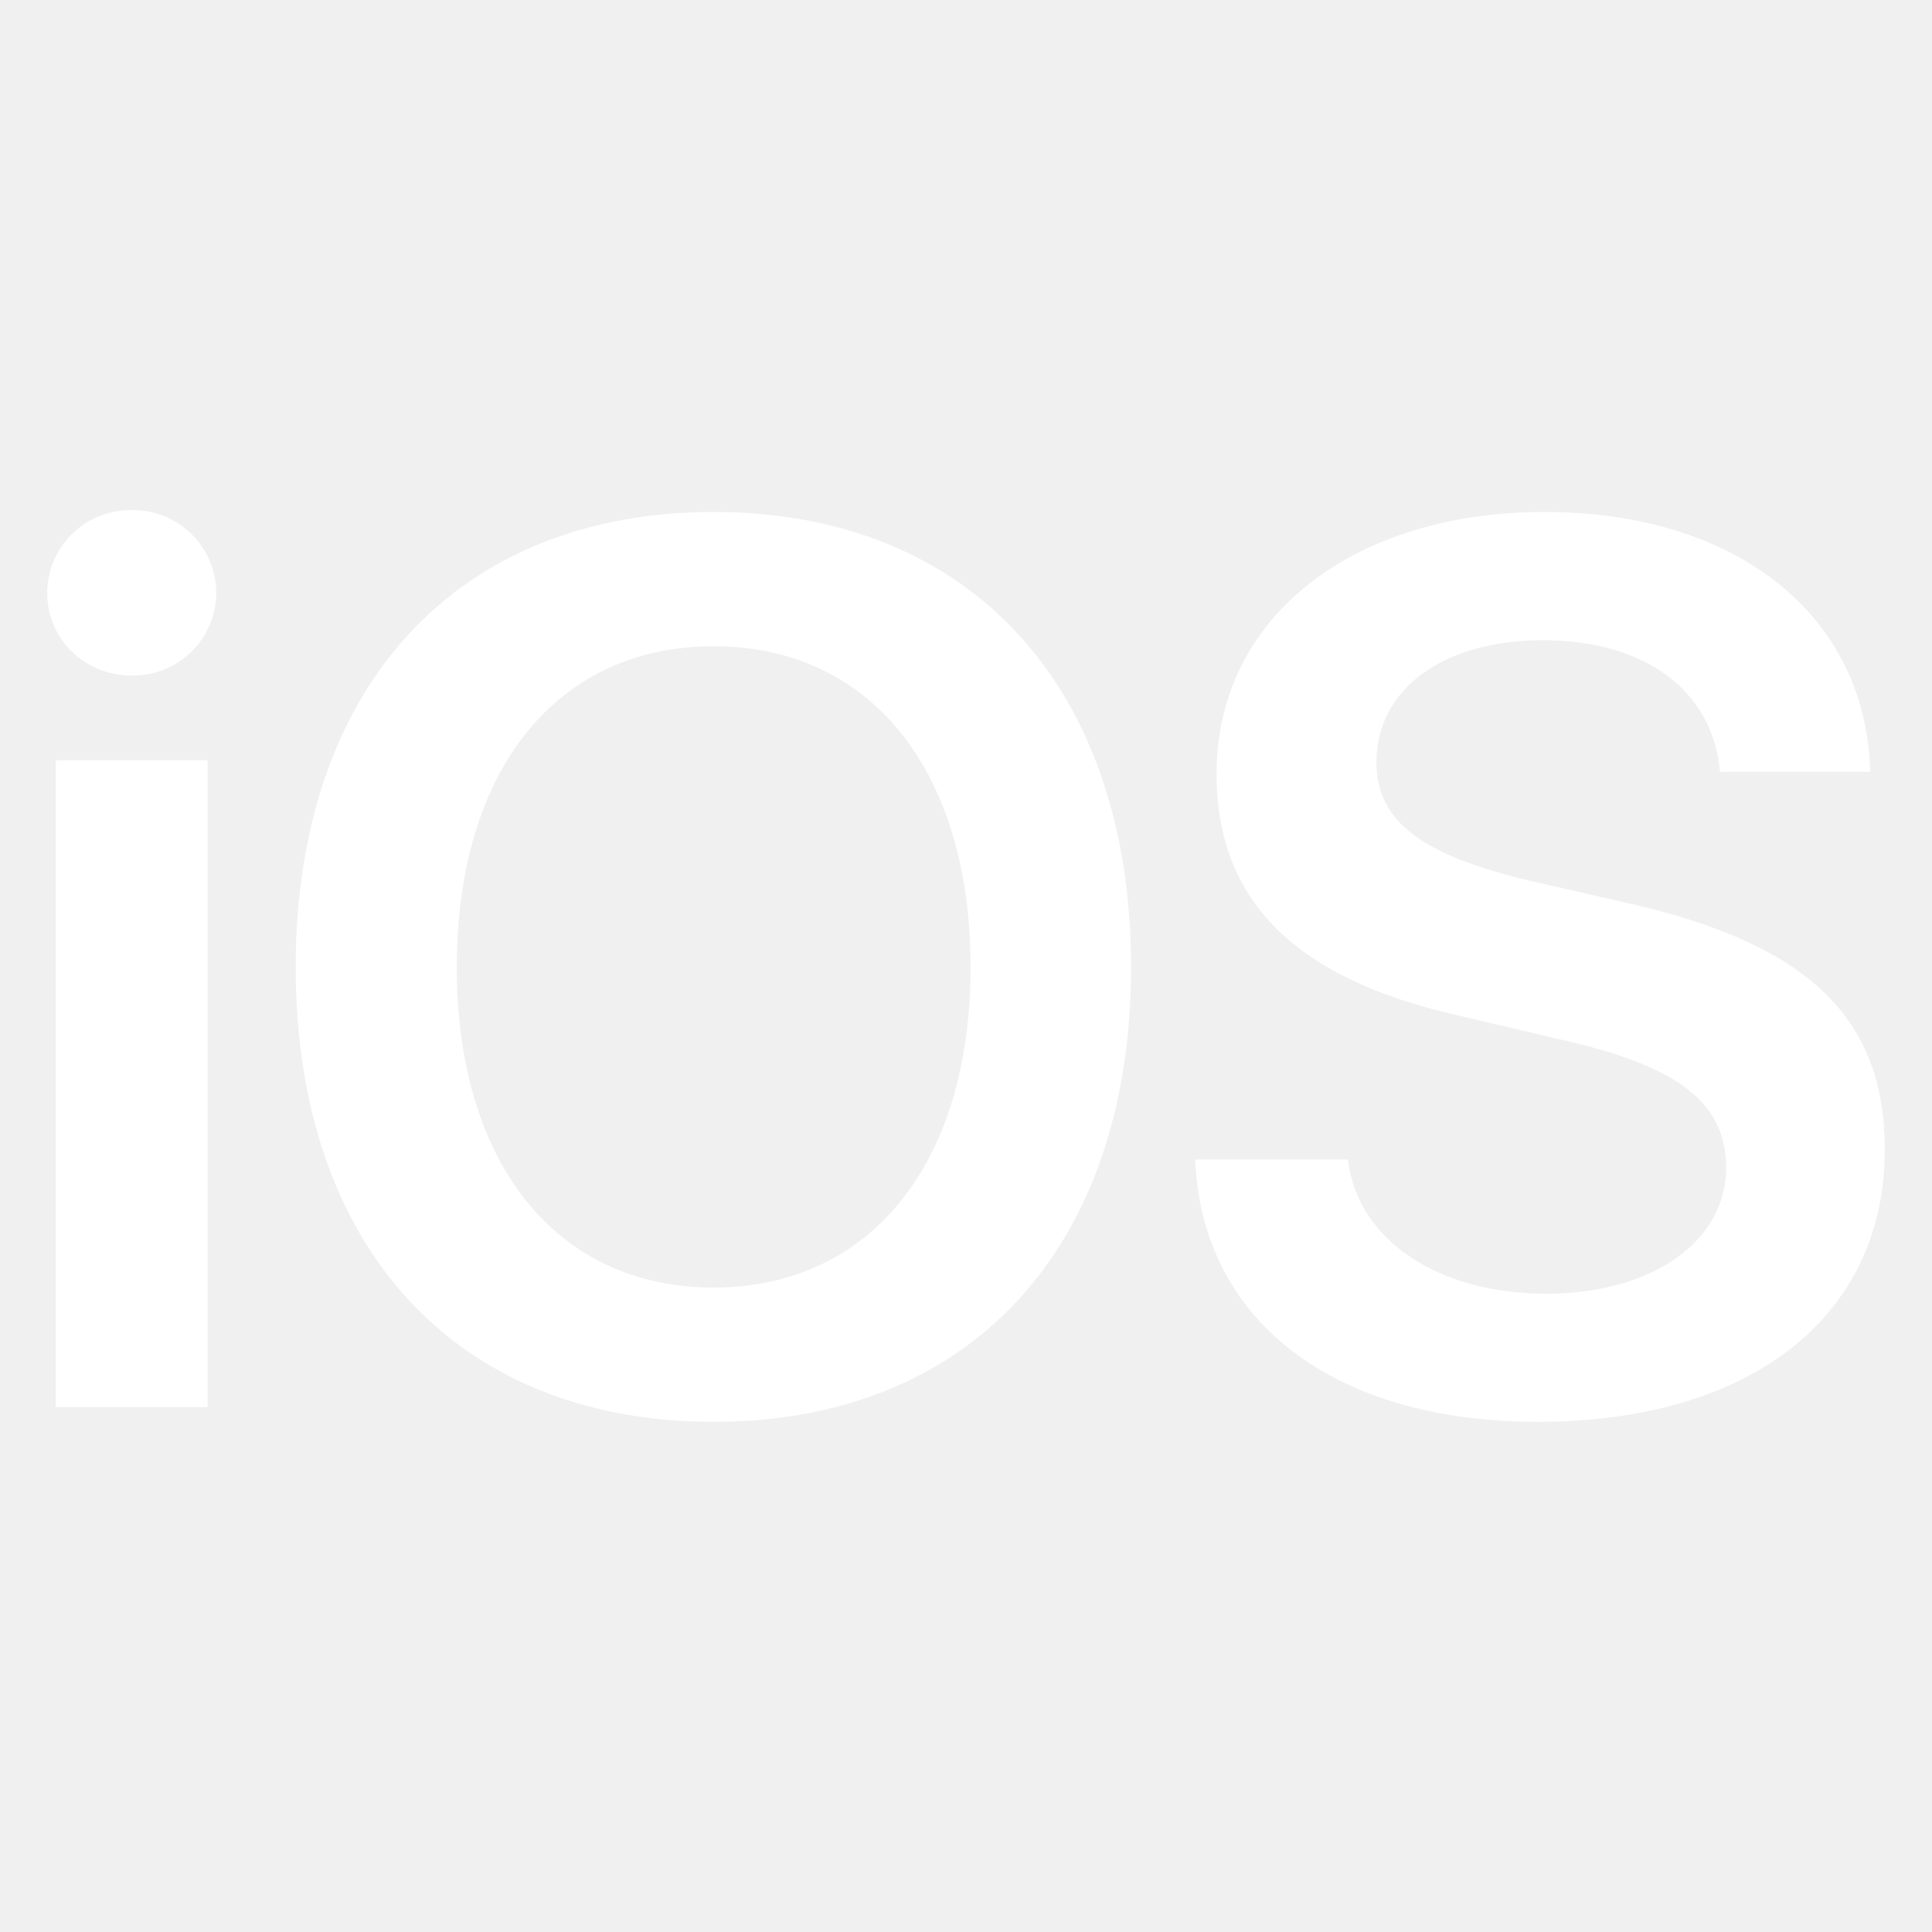
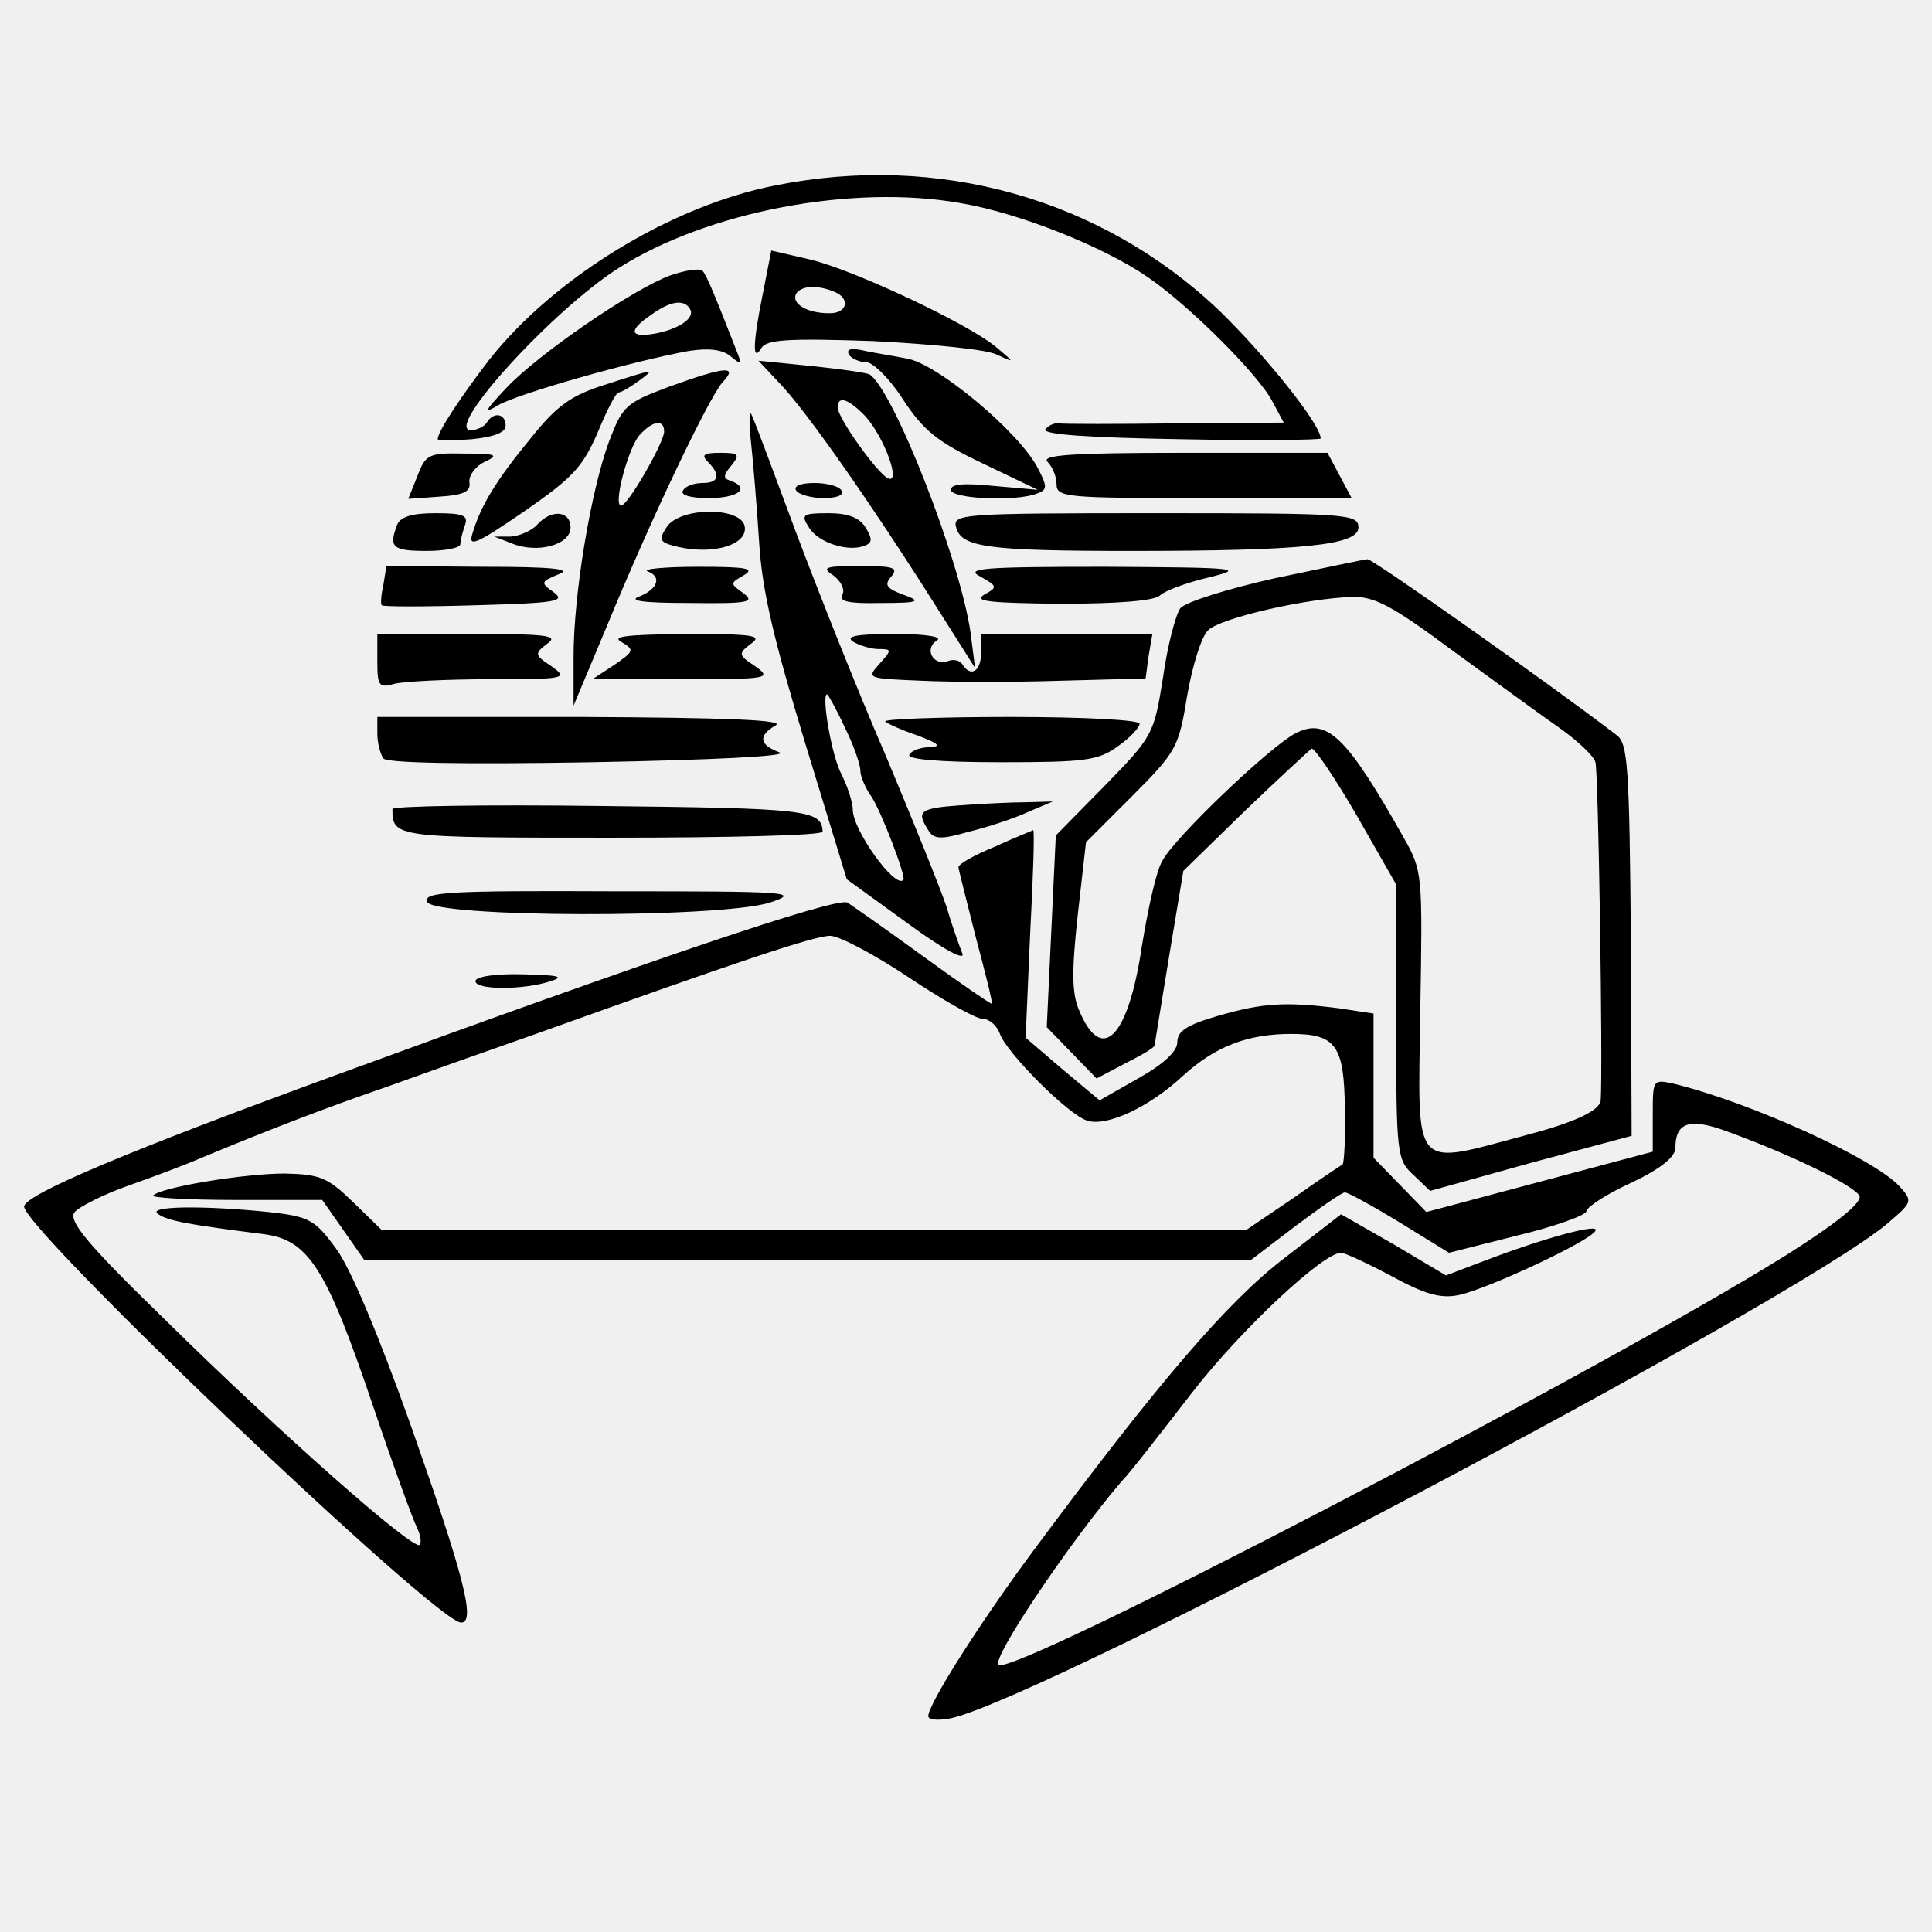
- <svg xmlns="http://www.w3.org/2000/svg" width="16" height="16">
-   <path fill="#fff" d="M.462 11.653H1.72V6.296H.462Zm.627-6.059a.687.687 0 0 0 .702-.682.688.688 0 0 0-.702-.687.687.687 0 0 0-.698.687c0 .38.309.682.698.682zM5.91 4.24c-2.127 0-3.461 1.45-3.461 3.77 0 2.32 1.333 3.765 3.461 3.765 2.123 0 3.457-1.445 3.457-3.765 0-2.32-1.334-3.77-3.457-3.77zm0 1.112c1.299 0 2.128 1.03 2.128 2.658 0 1.622-.829 2.653-2.128 2.653-1.304 0-2.127-1.03-2.127-2.653 0-1.627.823-2.658 2.127-2.658zm3.988 4.25c.055 1.344 1.157 2.173 2.835 2.173 1.764 0 2.876-.87 2.876-2.254 0-1.086-.627-1.698-2.108-2.037l-.839-.192c-.895-.212-1.263-.495-1.263-.98 0-.607.556-1.01 1.38-1.01.834 0 1.405.408 1.465 1.09h1.244c-.03-1.283-1.092-2.152-2.699-2.152-1.587 0-2.714.874-2.714 2.168 0 1.041.637 1.688 1.981 1.997l.945.222c.92.217 1.294.52 1.294 1.046 0 .606-.611 1.041-1.49 1.041-.89 0-1.562-.44-1.643-1.112H9.899Z" />
+ <svg xmlns="http://www.w3.org/2000/svg" version="1.0" width="256pt" height="256pt" viewBox="0 0 256 256" preserveAspectRatio="xMidYMid meet">
+   <g transform="translate(0,256) scale(0.1,-0.1)" fill="#000000" stroke="none">
+     <path d="M1026 2314 c-137 -27 -292 -122 -378 -231 -39 -51 -68 -95 -68 -105 0 -2 20 -2 45 0 30 3 45 9 45 18 0 16 -16 19 -25 4 -3 -5 -13 -10 -21 -10 -37 0 109 160 196 215 118 75 310 111 452 86 78 -13 191 -58 250 -99 55 -38 146 -129 164 -164 l15 -28 -143 -1 c-79 -1 -148 -1 -155 0 -6 1 -14 -3 -18 -8 -3 -7 61 -11 180 -13 102 -2 185 -1 185 1 0 19 -75 112 -135 170 -156 148 -372 209 -589 165z" />
+     <path d="M1011 2172 c-14 -69 -14 -93 -2 -73 7 11 35 13 149 9 77 -4 150 -11 163 -18 24 -11 24 -11 -1 10 -37 31 -188 102 -246 116 l-52 12 -11 -56z m93 2 c24 -9 19 -30 -6 -29 -29 0 -50 13 -43 26 7 10 26 12 49 3z" />
+     <path d="M888 2195 c-49 -18 -175 -104 -218 -150 -28 -30 -30 -34 -10 -22 25 15 180 59 253 72 26 4 44 2 55 -7 13 -11 15 -11 10 2 -30 77 -42 106 -47 111 -3 4 -23 1 -43 -6z m26 -44 c8 -12 -14 -27 -46 -33 -34 -6 -36 4 -5 25 25 18 43 21 51 8z" />
+     <path d="M1125 2090 c3 -5 14 -10 23 -10 9 0 32 -23 49 -50 27 -41 46 -56 105 -84 l73 -35 -57 5 c-40 4 -58 3 -58 -5 0 -12 86 -16 114 -5 14 5 14 9 1 34 -25 48 -134 139 -174 145 -20 4 -47 8 -59 11 -15 3 -21 1 -17 -6z" />
+     <path d="M1036 2049 c36 -39 118 -156 199 -284 l57 -90 -6 47 c-14 97 -103 323 -134 342 -4 2 -38 7 -77 11 l-70 7 31 -33z m111 -41 c25 -28 47 -89 30 -82 -14 6 -67 80 -67 94 0 17 15 11 37 -12z" />
+     <path d="M801 2050 c-44 -14 -63 -27 -98 -71 -46 -56 -66 -89 -77 -126 -6 -19 5 -14 68 29 65 45 78 59 98 105 12 29 24 53 28 53 3 0 15 7 26 15 23 17 23 17 -45 -5z" />
+     <path d="M885 2047 c-56 -21 -60 -25 -78 -72 -24 -65 -47 -202 -47 -285 l0 -65 44 105 c60 146 135 302 153 323 22 23 5 22 -72 -6z m-5 -59 c0 -14 -48 -98 -57 -98 -11 0 9 75 24 93 18 20 33 22 33 5z" />
+     <path d="M995 1975 c3 -27 8 -88 11 -135 4 -64 20 -130 61 -265 l55 -180 80 -58 c49 -36 78 -51 73 -40 -4 10 -14 38 -21 62 -8 24 -44 113 -80 199 -37 85 -90 219 -119 296 -29 78 -55 148 -59 156 -3 8 -4 -7 -1 -35z m124 -378 c12 -24 21 -50 21 -58 0 -8 7 -24 15 -35 13 -20 46 -106 42 -110 -11 -12 -67 66 -67 93 0 10 -7 31 -15 47 -13 24 -27 106 -19 106 1 0 12 -19 23 -43z" />
+     <path d="M553 1929 l-12 -30 42 3 c32 2 41 7 39 19 -1 9 8 21 20 27 20 9 16 11 -27 11 -47 1 -51 -1 -62 -30z" />
+     <path d="M938 1948 c17 -17 15 -28 -7 -28 -11 0 -23 -4 -26 -10 -4 -6 10 -10 34 -10 39 0 56 13 29 23 -10 3 -10 7 1 20 12 15 10 17 -15 17 -22 0 -25 -3 -16 -12z" />
+     <path d="M1388 1948 c7 -7 12 -20 12 -30 0 -17 14 -18 195 -18 l196 0 -16 30 -16 30 -191 0 c-149 0 -189 -3 -180 -12z" />
+     <path d="M1055 1910 c3 -5 20 -10 36 -10 18 0 28 4 24 10 -3 6 -20 10 -36 10 -18 0 -28 -4 -24 -10z" />
+     <path d="M526 1864 c-11 -29 -6 -34 39 -34 25 0 45 4 45 9 0 5 3 16 6 25 5 13 -2 16 -39 16 -32 0 -47 -5 -51 -16z" />
+     <path d="M712 1865 c-7 -8 -23 -15 -35 -16 l-22 0 23 -9 c34 -14 78 -2 78 21 0 22 -25 25 -44 4z" />
+     <path d="M883 1861 c-11 -17 -9 -20 17 -26 46 -10 89 3 87 26 -2 28 -87 28 -104 0z" />
+     <path d="M1072 1861 c12 -20 52 -33 74 -24 10 4 10 9 1 24 -8 13 -23 19 -49 19 -35 0 -37 -2 -26 -19z" />
+     <path d="M1267 1861 c7 -26 41 -31 232 -31 230 0 301 8 301 31 0 18 -14 19 -269 19 -259 0 -269 -1 -264 -19z" />
+     <path d="M1690 1794 c-63 -14 -120 -32 -126 -40 -6 -8 -17 -49 -23 -92 -12 -76 -14 -78 -77 -143 l-65 -66 -6 -127 -6 -127 33 -34 33 -34 38 20 c22 11 39 21 39 24 0 2 9 55 19 117 l19 114 82 80 c45 43 85 80 88 82 4 1 31 -39 60 -89 l52 -91 0 -182 c0 -176 1 -183 23 -203 l22 -21 133 37 134 36 -1 259 c-2 232 -4 261 -19 272 -86 66 -324 234 -330 233 -4 0 -59 -12 -122 -25z m236 -97 c55 -40 118 -86 141 -102 24 -17 45 -37 47 -45 4 -12 10 -406 7 -448 -1 -13 -32 -28 -91 -44 -162 -43 -151 -56 -148 165 3 179 3 183 -22 227 -76 135 -102 160 -144 138 -34 -18 -161 -139 -176 -169 -8 -13 -19 -64 -27 -113 -18 -121 -53 -157 -83 -85 -10 23 -10 52 -2 126 l11 97 61 61 c59 59 62 65 73 133 7 40 19 79 28 87 16 16 129 42 190 44 30 1 53 -11 135 -72z" />
+     <path d="M508 1785 c-3 -13 -4 -26 -2 -27 1 -2 57 -2 124 0 106 3 120 5 104 17 -18 13 -18 14 6 24 19 7 -6 10 -101 10 l-127 1 -4 -25z" />
+     <path d="M858 1803 c19 -7 14 -23 -10 -33 -17 -6 3 -9 66 -9 78 -1 87 1 71 13 -18 13 -18 13 1 24 15 9 2 11 -61 11 -44 0 -74 -3 -67 -6z" />
+     <path d="M1105 1797 c10 -8 15 -19 11 -25 -5 -9 9 -12 51 -11 51 0 55 2 30 11 -22 8 -26 13 -16 24 10 12 3 14 -42 14 -47 0 -51 -2 -34 -13z" />
+     <path d="M1299 1796 c23 -13 23 -14 5 -24 -15 -9 9 -11 101 -12 77 0 125 4 132 11 6 6 35 17 65 24 49 12 39 13 -137 14 -163 0 -187 -2 -166 -13z" />
+     <path d="M500 1684 c0 -33 2 -36 23 -30 12 3 69 6 127 6 100 0 103 1 81 17 -23 15 -23 17 -6 30 16 11 1 13 -103 13 l-122 0 0 -36z" />
+     <path d="M824 1709 c17 -10 16 -12 -10 -30 l-29 -19 120 0 c114 0 118 1 96 17 -23 15 -23 17 -6 30 16 11 4 13 -86 13 -79 -1 -100 -3 -85 -11z" />
+     <path d="M1130 1710 c8 -5 24 -10 34 -10 18 0 18 -1 1 -20 -17 -19 -16 -19 56 -22 41 -2 124 -2 185 0 l112 3 4 30 5 29 -114 0 -113 0 0 -25 c0 -25 -14 -33 -25 -15 -3 5 -12 7 -19 4 -19 -7 -32 16 -15 27 9 5 -12 9 -56 9 -49 0 -65 -3 -55 -10z" />
+     <path d="M500 1588 c0 -13 4 -27 8 -33 4 -6 103 -8 277 -5 158 3 261 8 248 13 -27 10 -29 22 -5 36 12 7 -65 10 -255 11 l-273 0 0 -22z" />
+     <path d="M1173 1604 c3 -3 23 -12 44 -19 26 -10 31 -14 16 -15 -12 0 -25 -4 -28 -10 -4 -6 39 -10 120 -10 112 0 130 2 156 21 16 11 29 25 29 30 0 5 -72 9 -172 9 -94 0 -169 -3 -165 -6z" />
+     <path d="M520 1488 c0 -38 3 -38 291 -38 153 0 279 3 279 8 -1 29 -21 31 -293 34 -152 2 -277 0 -277 -4z" />
+     <path d="M1273 1493 c-55 -4 -59 -8 -43 -33 7 -12 16 -13 54 -2 25 6 61 18 78 26 l33 14 -35 -1 c-19 0 -59 -2 -87 -4z" />
+     <path d="M1318 1438 c-27 -11 -48 -23 -48 -27 0 -3 11 -45 23 -93 13 -49 23 -88 21 -88 -2 0 -43 28 -91 63 -48 35 -94 67 -100 71 -14 8 -267 -78 -671 -226 -285 -104 -414 -159 -420 -176 -8 -24 546 -552 579 -552 20 0 3 64 -68 265 -41 115 -79 206 -98 231 -28 38 -35 42 -89 48 -88 9 -164 8 -146 -3 13 -9 43 -14 137 -26 62 -7 85 -44 148 -230 26 -77 52 -148 57 -158 5 -10 7 -21 4 -24 -8 -8 -187 150 -338 299 -105 102 -128 131 -119 142 6 7 39 24 74 36 34 12 76 28 92 35 86 36 169 68 245 94 47 17 137 49 200 71 265 95 369 130 390 130 12 0 59 -25 104 -55 45 -30 89 -55 98 -55 9 0 19 -9 23 -20 8 -24 91 -108 116 -115 25 -8 81 17 127 60 43 39 86 55 143 55 59 0 70 -15 71 -98 1 -40 -1 -73 -3 -75 -2 -1 -32 -21 -66 -45 l-62 -42 -573 0 -572 0 -38 37 c-34 33 -44 37 -91 38 -53 0 -163 -18 -174 -29 -4 -3 46 -6 109 -6 l115 0 28 -40 28 -40 587 0 587 0 59 45 c32 24 62 45 66 45 4 0 37 -18 73 -40 l65 -40 91 23 c50 12 91 27 91 32 1 6 27 23 60 38 38 18 58 34 58 46 0 34 19 40 68 22 88 -32 171 -73 176 -86 3 -9 -32 -37 -97 -78 -240 -150 -1027 -560 -1044 -543 -9 9 94 162 163 243 11 11 52 64 93 117 65 84 174 186 198 186 5 0 35 -14 67 -31 44 -24 65 -30 89 -25 38 8 173 71 181 85 7 11 -67 -9 -148 -40 l-50 -19 -69 41 -70 40 -75 -58 c-76 -58 -168 -166 -330 -384 -73 -98 -142 -207 -142 -223 0 -5 13 -6 29 -3 119 24 1115 550 1241 655 34 29 35 30 17 50 -34 37 -197 111 -299 136 -28 6 -28 6 -28 -42 l0 -48 -150 -40 -150 -40 -35 36 -35 36 0 96 0 95 -46 7 c-71 9 -101 7 -160 -10 -41 -12 -54 -20 -54 -35 0 -12 -18 -29 -52 -48 l-51 -29 -49 41 -49 42 6 138 c4 75 6 137 4 137 -2 -1 -25 -10 -51 -22z" />
+     <path d="M566 1365 c9 -21 387 -22 454 -1 42 14 26 15 -207 15 -220 1 -252 -1 -247 -14z" />
+     <path d="M630 1260 c0 -12 64 -12 100 0 19 6 9 8 -37 9 -36 1 -63 -3 -63 -9z" />
+   </g>
</svg>
